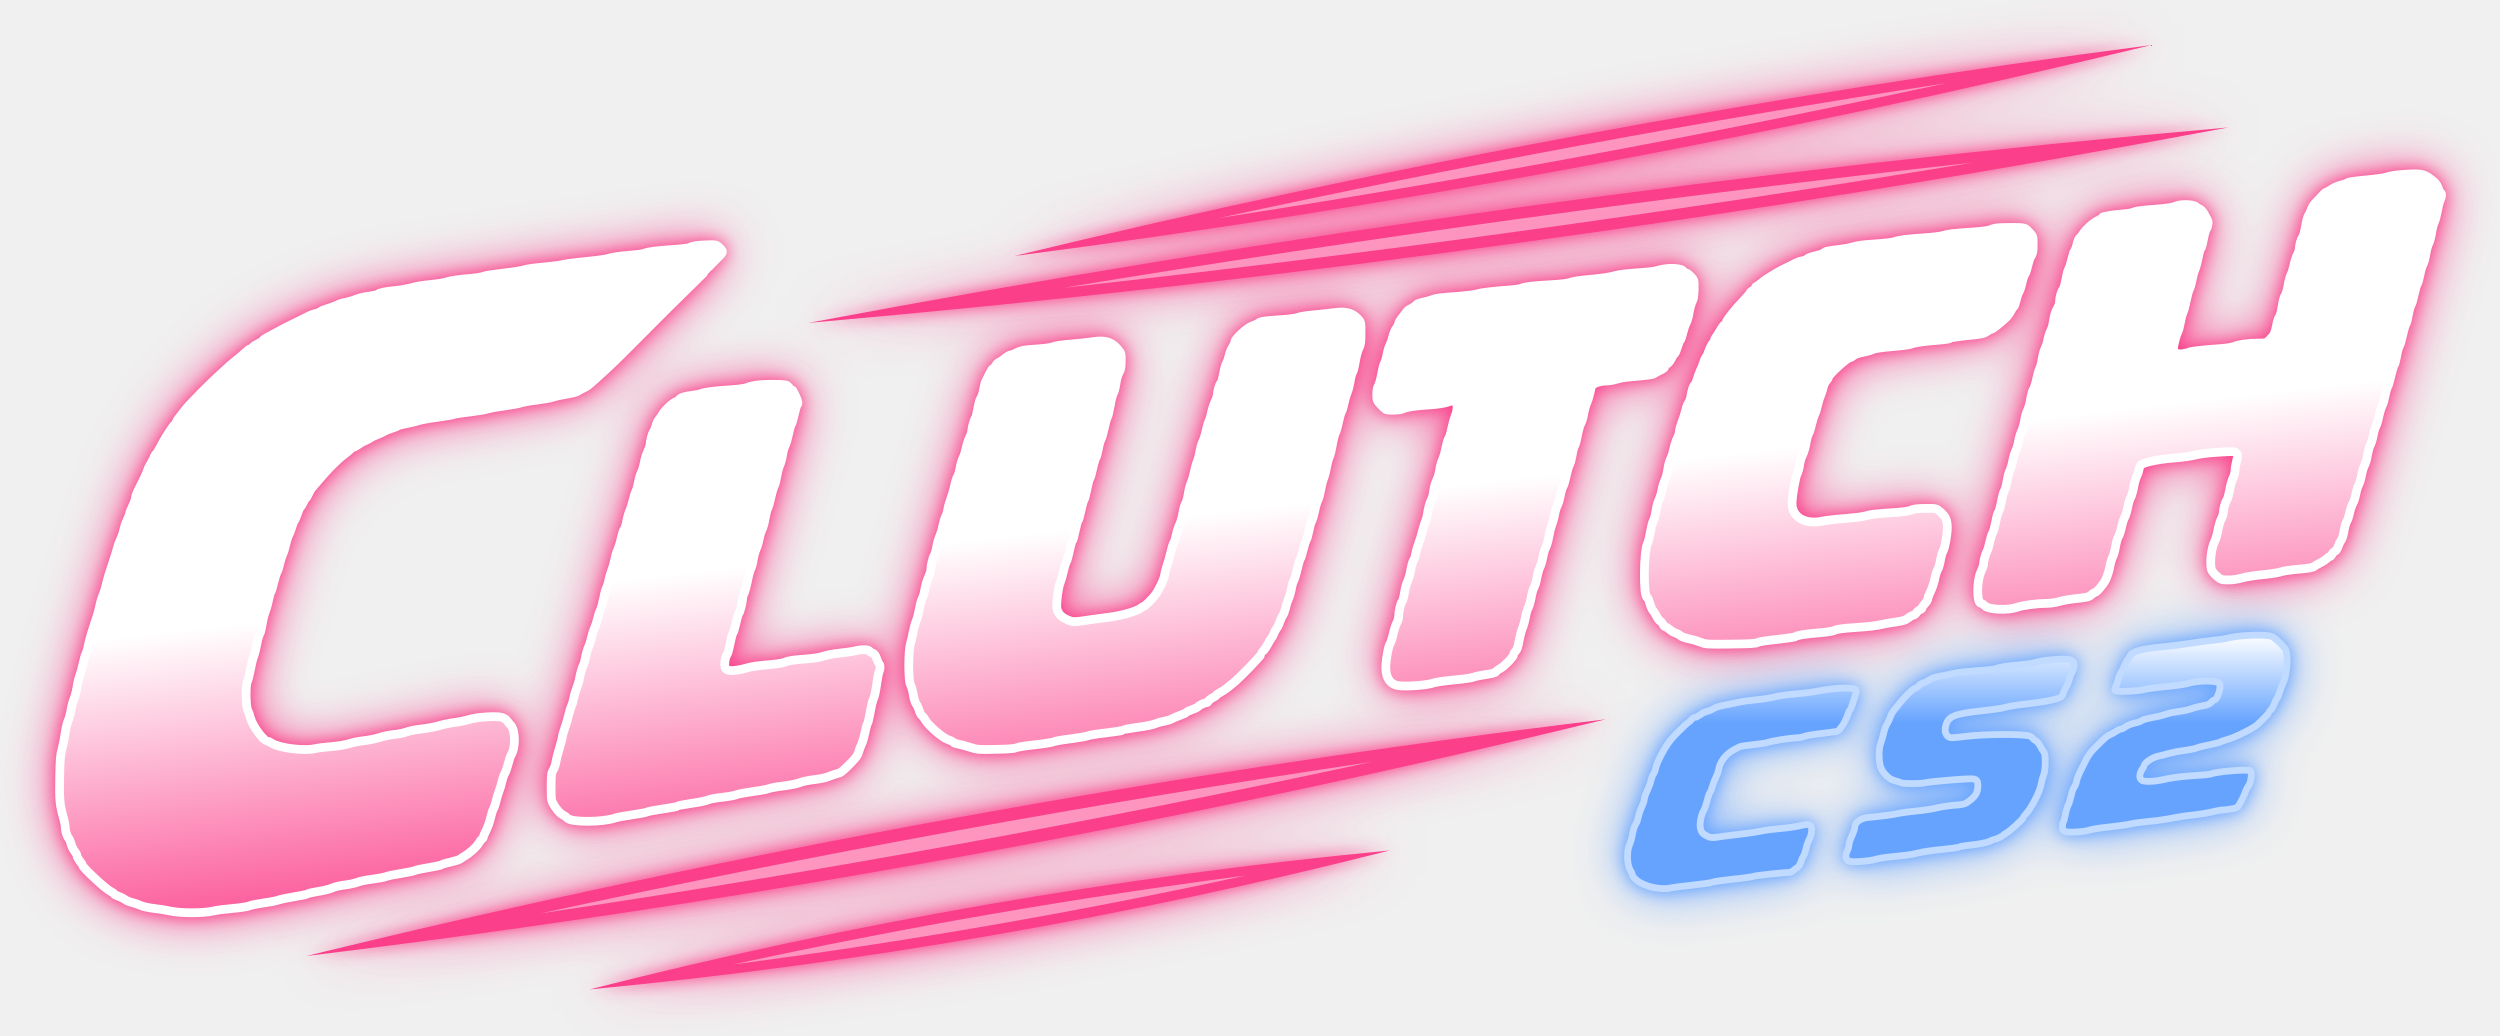
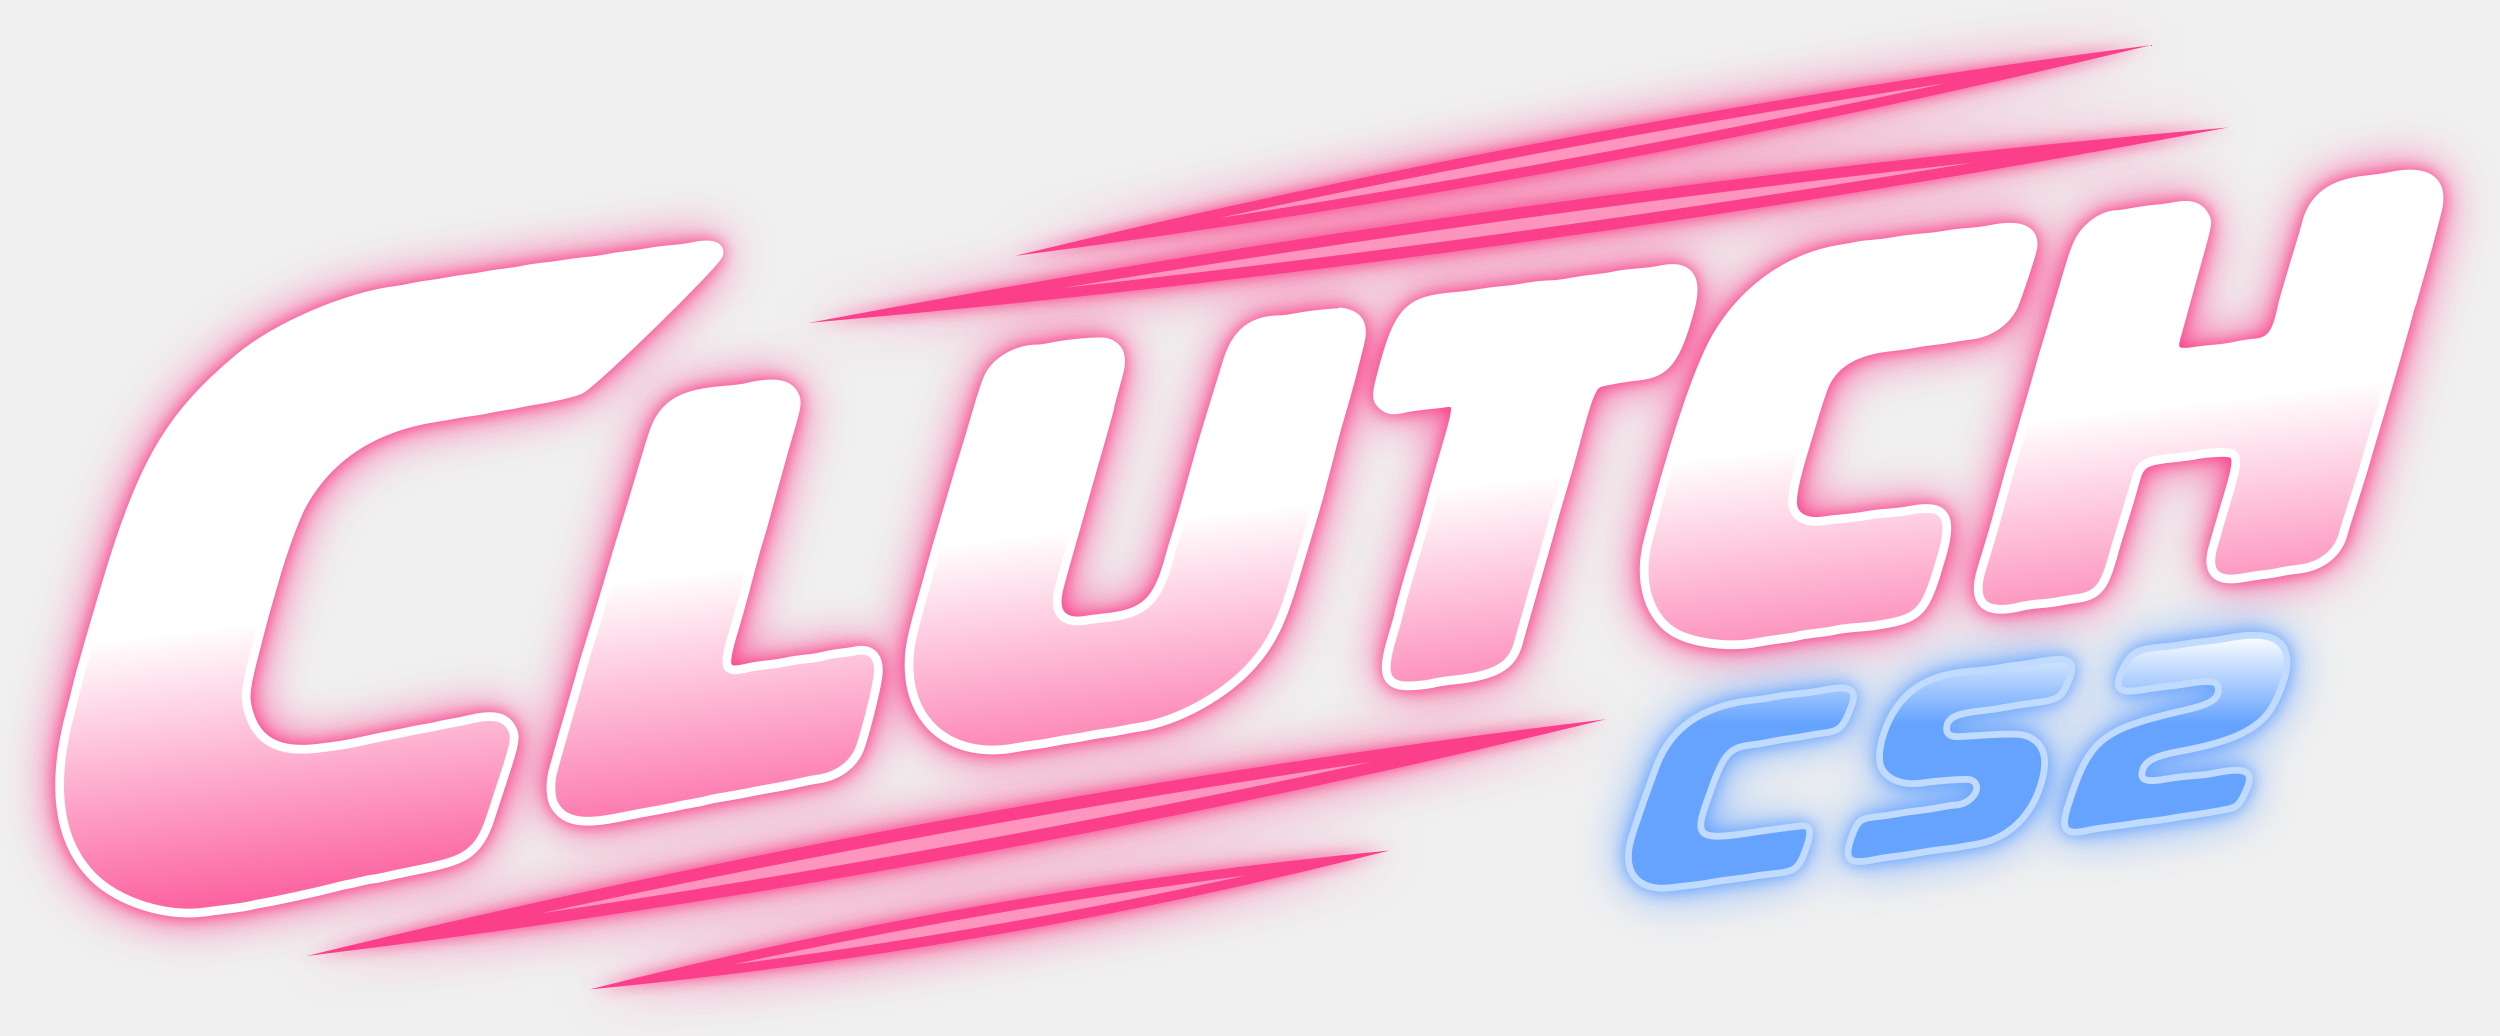
<svg xmlns="http://www.w3.org/2000/svg" viewBox="133 93 2563 1062" width="640" height="265" role="img" aria-labelledby="title">
  <defs>
    <linearGradient id="wm" gradientUnits="userSpaceOnUse" x1="7500" y1="9240" x2="8159" y2="3457">
      <stop offset="0.4" stop-color="#FFFFFF" />
      <stop offset="1" stop-color="#FB3F8A" />
    </linearGradient>
    <linearGradient id="cs" gradientUnits="userSpaceOnUse" x1="0" y1="6360" x2="0" y2="3760">
      <stop offset="0" stop-color="#FFFFFF" />
      <stop offset="0.35" stop-color="#65A3FF" />
    </linearGradient>
    <filter id="gp" x="-30%" y="-30%" width="160%" height="160%" color-interpolation-filters="sRGB">
      <feGaussianBlur in="SourceAlpha" stdDeviation="8" result="n" />
      <feFlood flood-color="#FB3F8A" flood-opacity="1" />
      <feComposite in2="n" operator="in" result="gn" />
      <feGaussianBlur in="SourceAlpha" stdDeviation="26" result="w" />
      <feFlood flood-color="#FB3F8A" flood-opacity="0.9" />
      <feComposite in2="w" operator="in" result="gw" />
      <feMerge>
        <feMergeNode in="gw" />
        <feMergeNode in="gn" />
        <feMergeNode in="SourceGraphic" />
      </feMerge>
    </filter>
    <filter id="gb" x="-30%" y="-30%" width="160%" height="160%" color-interpolation-filters="sRGB">
      <feGaussianBlur in="SourceAlpha" stdDeviation="8" result="n" />
      <feFlood flood-color="#65A3FF" flood-opacity="1" />
      <feComposite in2="n" operator="in" result="gn" />
      <feGaussianBlur in="SourceAlpha" stdDeviation="26" result="w" />
      <feFlood flood-color="#65A3FF" flood-opacity="0.9" />
      <feComposite in2="w" operator="in" result="gw" />
      <feMerge>
        <feMergeNode in="gw" />
        <feMergeNode in="gn" />
        <feMergeNode in="SourceGraphic" />
      </feMerge>
    </filter>
    <filter id="gs" x="-30%" y="-30%" width="160%" height="160%" color-interpolation-filters="sRGB">
      <feGaussianBlur in="SourceAlpha" stdDeviation="6" result="n" />
      <feFlood flood-color="#FB3F8A" flood-opacity="1" />
      <feComposite in2="n" operator="in" result="gn" />
      <feGaussianBlur in="SourceAlpha" stdDeviation="30" result="w" />
      <feFlood flood-color="#FB3F8A" flood-opacity="0.8" />
      <feComposite in2="w" operator="in" result="gw" />
      <feMerge>
        <feMergeNode in="gw" />
        <feMergeNode in="gn" />
        <feMergeNode in="SourceGraphic" />
      </feMerge>
    </filter>
    <filter id="fc" x="-100%" y="-100%" width="300%" height="300%">
      <feGaussianBlur stdDeviation="14" />
    </filter>
    <filter id="hz" x="-100%" y="-100%" width="300%" height="300%">
      <feGaussianBlur stdDeviation="40" />
    </filter>
    <radialGradient id="sk">
      <stop offset="0" stop-color="#FD95BF" />
      <stop offset="0.35" stop-color="#FB3F8A" />
    </radialGradient>
  </defs>
  <g filter="url(#gp)">
    <path id="streaks" fill="#FB3F8A" d="M1172.4 355.7Q1761.7 278.9 2339.3 139.2Q1750.0 216.0 1172.4 355.7ZM961.2 424.3Q1694.8 359.7 2418.5 223.7Q1684.9 288.3 961.2 424.3ZM446.4 1073.8Q1120.2 991.7 1779.6 830.9Q1105.8 913.0 446.4 1073.8ZM736.8 1108.1Q1152.8 1068.3 1557.9 965.5Q1141.9 1005.3 736.8 1108.1Z" />
    <path id="streak-cores" fill="#FD95BF" d="M1382.5 316.7Q1757.9 258.5 2129.3 178.2Q1753.8 236.4 1382.5 316.7ZM1223.5 388.2Q1691.6 336.5 2156.2 259.8Q1688.1 311.5 1223.5 388.2ZM686.4 1030.1Q1115.5 966.1 1539.6 874.6Q1110.5 938.6 686.4 1030.1ZM884.6 1082.4Q1149.2 1047.8 1410.1 991.2Q1145.4 1025.8 884.6 1082.4Z" />
  </g>
  <g filter="url(#gp)">
    <g transform="translate(0,1380) scale(0.1,-0.1)">
-       <path fill="url(#wm)" stroke="#FFFFFF" stroke-width="90" stroke-linejoin="round" d="M25956 11079 c-54 -4 -120 -15 -145 -24 -25 -9 -122 -23 -216 -31 -109 -10 -178 -20 -192 -29 -12 -8 -43 -19 -70 -25 -26 -6 -68 -24 -92 -41 -24 -16 -48 -29 -53 -29 -8 0 -50 -42 -120 -119 -14 -16 -32 -47 -38 -68 -7 -21 -19 -45 -26 -53 -7 -9 -21 -58 -30 -110 -8 -52 -22 -102 -29 -110 -15 -18 -35 -84 -35 -120 0 -14 -9 -43 -21 -64 -11 -22 -27 -71 -35 -110 -9 -39 -22 -81 -29 -93 -8 -12 -22 -61 -30 -109 -8 -48 -22 -95 -31 -105 -9 -10 -22 -57 -30 -110 -7 -51 -20 -99 -29 -109 -8 -9 -22 -52 -30 -96 -11 -57 -23 -87 -42 -109 -58 -65 -59 -65 -152 -65 -97 0 -186 -13 -245 -36 -23 -9 -100 -19 -182 -24 -136 -9 -268 -25 -285 -36 -4 -2 -28 -8 -54 -13 -55 -10 -95 13 -95 56 0 34 28 141 44 167 7 11 19 55 26 96 7 41 19 88 28 105 8 16 23 71 33 122 10 50 24 102 32 115 8 13 20 55 27 93 7 39 20 88 30 110 10 22 25 78 34 124 8 46 20 87 26 91 7 4 18 45 26 91 8 46 21 93 28 104 21 32 27 78 13 101 -6 12 -22 40 -34 62 -13 22 -31 43 -42 47 -10 3 -29 14 -41 25 -30 26 -165 29 -212 4 -22 -11 -89 -21 -216 -31 -114 -8 -195 -19 -212 -28 -15 -8 -65 -17 -111 -20 -111 -8 -209 -25 -209 -36 0 -6 -19 -18 -42 -29 -48 -21 -126 -90 -154 -135 -10 -16 -26 -36 -35 -42 -10 -7 -22 -36 -29 -65 -6 -29 -17 -59 -24 -68 -8 -8 -21 -49 -30 -90 -10 -41 -23 -85 -31 -96 -8 -12 -21 -61 -29 -109 -9 -48 -22 -95 -30 -104 -17 -19 -36 -85 -36 -126 0 -16 -7 -41 -15 -55 -28 -50 -37 -76 -47 -143 -5 -37 -18 -82 -28 -100 -10 -18 -23 -57 -29 -88 -5 -31 -19 -74 -30 -95 -11 -21 -24 -72 -30 -112 -6 -40 -18 -83 -26 -95 -7 -12 -21 -60 -30 -107 -10 -47 -24 -92 -32 -101 -8 -10 -21 -55 -29 -100 -7 -46 -22 -100 -33 -119 -10 -19 -24 -66 -29 -103 -6 -38 -20 -88 -32 -112 -11 -23 -25 -68 -30 -100 -5 -32 -18 -76 -29 -99 -11 -22 -25 -69 -31 -104 -6 -35 -20 -80 -30 -100 -10 -20 -23 -70 -29 -110 -6 -40 -18 -84 -26 -96 -9 -13 -23 -63 -31 -112 -9 -49 -22 -96 -29 -104 -8 -9 -21 -55 -29 -103 -9 -48 -23 -98 -31 -111 -9 -13 -22 -57 -31 -97 -8 -41 -21 -83 -28 -94 -14 -23 -36 -103 -36 -135 0 -12 -12 -47 -27 -78 -44 -93 -43 -322 2 -322 7 0 25 -12 41 -27 41 -39 231 -47 328 -14 64 22 208 41 312 41 33 0 90 9 125 19 35 11 117 25 181 31 101 11 121 16 143 36 14 13 30 24 35 24 19 0 84 76 113 130 15 30 35 91 43 135 8 44 22 90 30 102 8 13 21 59 29 104 7 44 21 92 31 106 9 14 23 58 31 97 8 39 23 85 33 101 9 17 23 62 30 100 7 39 20 84 30 100 10 17 23 64 30 105 7 41 21 91 31 110 10 19 21 51 24 71 3 20 13 43 23 51 30 26 182 57 337 69 83 6 179 20 215 30 40 11 130 23 234 29 162 11 170 10 189 -8 18 -19 19 -22 3 -84 -9 -35 -16 -80 -16 -99 0 -19 -9 -52 -20 -74 -11 -22 -27 -77 -35 -124 -8 -46 -21 -91 -28 -100 -15 -17 -37 -96 -37 -133 0 -13 -9 -41 -21 -62 -11 -21 -26 -73 -34 -115 -7 -43 -23 -95 -34 -117 -35 -68 -52 -229 -31 -291 6 -16 31 -46 55 -66 42 -35 47 -37 118 -37 45 0 98 8 138 20 35 11 132 26 214 34 83 8 166 21 185 29 19 8 100 20 180 27 109 9 150 17 165 30 11 9 38 25 60 35 22 10 51 29 64 41 13 13 29 24 35 24 6 0 16 10 21 23 6 12 19 26 31 31 11 5 26 27 33 50 7 23 20 50 30 61 10 11 23 54 30 95 6 41 19 86 28 100 9 13 22 53 30 89 7 35 22 78 32 95 10 17 24 60 31 96 6 36 20 79 29 95 10 17 23 61 30 100 7 38 20 83 30 100 10 16 24 64 30 105 7 40 20 88 30 105 10 16 23 62 30 100 7 39 19 80 27 92 8 13 22 58 30 100 9 43 24 92 33 108 10 17 23 62 30 100 7 39 19 80 26 92 8 12 23 62 34 112 11 49 26 100 34 113 8 13 20 57 27 98 6 41 19 86 27 99 8 13 23 63 33 111 10 48 25 98 33 111 8 13 20 58 26 99 7 41 19 86 28 99 8 13 23 64 33 113 10 49 24 96 31 104 6 8 18 49 26 91 8 43 22 92 32 108 10 17 23 66 30 110 7 44 20 91 29 105 8 13 22 62 29 108 7 46 21 98 30 115 9 18 22 68 30 112 8 44 20 93 28 109 17 33 20 76 6 76 -5 0 -13 10 -16 23 -17 57 -34 81 -85 119 -75 58 -111 63 -304 47z M21800 10531 c-25 -4 -55 -13 -68 -19 -12 -7 -89 -17 -170 -22 -199 -13 -260 -20 -305 -36 -21 -7 -111 -18 -200 -24 -172 -11 -254 -21 -300 -39 -16 -6 -92 -16 -170 -21 -168 -12 -207 -17 -267 -35 -25 -8 -88 -19 -140 -25 -108 -12 -129 -17 -150 -36 -8 -7 -47 -20 -87 -29 -39 -9 -77 -23 -84 -31 -6 -8 -28 -17 -48 -20 -20 -3 -52 -14 -71 -24 -19 -11 -46 -24 -60 -31 -57 -26 -87 -42 -131 -67 -90 -53 -112 -68 -157 -104 -26 -21 -50 -38 -54 -38 -5 0 -8 -7 -8 -15 0 -9 -11 -20 -25 -25 -14 -5 -28 -17 -32 -27 -4 -9 -32 -43 -62 -74 -91 -94 -181 -208 -181 -228 0 -6 -8 -16 -19 -23 -10 -7 -26 -29 -36 -48 -10 -19 -29 -49 -41 -66 -13 -17 -24 -37 -24 -44 0 -8 -9 -23 -19 -34 -10 -12 -27 -43 -36 -71 -9 -27 -22 -57 -29 -65 -8 -8 -19 -33 -26 -55 -6 -22 -23 -62 -36 -90 -13 -27 -28 -69 -34 -92 -6 -23 -15 -45 -21 -49 -15 -9 -29 -50 -40 -113 -4 -30 -15 -61 -23 -70 -9 -9 -23 -46 -31 -81 -9 -36 -27 -93 -41 -127 -13 -34 -24 -74 -24 -90 0 -15 -9 -46 -21 -67 -11 -22 -27 -70 -35 -107 -8 -38 -23 -86 -34 -107 -11 -21 -24 -69 -29 -108 -5 -38 -18 -87 -29 -109 -12 -22 -25 -67 -31 -101 -5 -33 -19 -78 -30 -100 -11 -21 -25 -73 -31 -114 -6 -41 -17 -84 -25 -97 -8 -12 -22 -64 -31 -115 -9 -51 -22 -104 -29 -118 -43 -84 -47 -560 -4 -560 5 0 16 -26 25 -57 9 -32 24 -67 34 -78 10 -11 27 -39 38 -61 12 -23 28 -44 37 -47 8 -4 20 -18 27 -32 6 -14 16 -25 22 -25 6 0 27 -13 47 -29 20 -17 47 -33 61 -36 14 -4 35 -15 47 -26 11 -11 53 -26 93 -34 40 -8 95 -25 122 -36 45 -19 64 -20 306 -17 191 2 261 6 273 16 9 8 89 20 196 31 100 11 188 24 196 31 16 13 96 26 255 39 68 5 128 16 146 25 22 11 82 19 195 27 158 10 212 16 309 37 25 6 83 15 130 22 63 9 91 18 113 36 16 13 39 27 52 30 13 3 31 16 39 29 9 13 25 26 36 30 11 3 20 12 20 18 0 7 14 27 30 45 17 18 30 41 30 51 0 10 13 45 29 77 16 32 34 88 41 124 6 36 20 79 30 95 10 17 23 62 29 100 7 39 19 80 27 92 18 29 44 171 43 243 -1 74 -16 109 -68 156 -44 39 -44 39 -155 38 -81 0 -122 -5 -151 -18 -27 -11 -88 -20 -195 -26 -174 -11 -214 -16 -285 -36 -27 -7 -117 -18 -200 -24 -82 -5 -187 -18 -233 -27 -173 -36 -306 43 -306 182 0 71 34 269 53 305 10 19 21 61 25 92 4 32 18 77 30 100 12 24 28 77 35 118 6 41 18 85 26 97 8 12 22 54 31 95 9 40 24 89 34 108 9 19 22 62 29 95 7 33 21 78 31 100 10 22 21 57 25 77 3 21 17 51 30 67 14 16 25 34 25 40 0 27 191 201 220 201 8 0 23 9 35 20 13 12 51 26 96 35 41 7 88 21 104 29 19 10 95 21 201 30 94 7 180 19 192 25 26 14 128 29 275 40 65 5 124 14 132 21 8 6 85 19 172 27 136 13 163 18 194 39 19 13 40 24 46 24 12 0 72 46 140 107 24 21 52 57 63 80 11 23 24 43 30 45 6 2 17 32 26 68 8 36 22 76 31 89 8 13 21 53 29 89 7 36 21 76 30 90 9 14 22 54 30 89 7 36 22 79 34 97 16 27 20 50 20 118 0 84 0 84 -42 128 -41 45 -41 45 -167 47 -69 0 -146 -2 -171 -6z M8459 10350 c-26 -4 -56 -13 -67 -19 -12 -6 -90 -16 -174 -21 -166 -11 -247 -22 -291 -39 -15 -6 -87 -15 -160 -21 -73 -5 -157 -17 -187 -26 -55 -16 -109 -23 -320 -44 -63 -6 -140 -17 -170 -25 -30 -7 -116 -18 -190 -24 -74 -6 -160 -17 -190 -26 -30 -9 -91 -20 -135 -25 -226 -28 -261 -33 -296 -45 -20 -8 -75 -16 -121 -20 -119 -9 -216 -23 -268 -40 -25 -8 -97 -19 -162 -25 -64 -5 -145 -19 -180 -30 -34 -10 -111 -24 -169 -30 -108 -11 -162 -22 -182 -38 -7 -6 -49 -15 -95 -21 -46 -6 -104 -20 -128 -30 -24 -11 -70 -25 -101 -31 -31 -5 -73 -18 -93 -29 -19 -10 -62 -26 -95 -35 -33 -10 -67 -24 -76 -32 -8 -7 -31 -17 -50 -20 -19 -4 -59 -19 -89 -35 -30 -15 -99 -49 -153 -76 -54 -26 -124 -62 -155 -80 -31 -17 -76 -41 -99 -53 -24 -12 -43 -26 -43 -31 0 -5 -20 -18 -44 -30 -24 -11 -52 -29 -62 -40 -9 -10 -22 -19 -28 -19 -6 0 -22 -11 -36 -25 -14 -14 -52 -47 -85 -73 -33 -26 -69 -56 -81 -67 -11 -11 -51 -47 -88 -80 -106 -94 -337 -328 -376 -380 -19 -26 -47 -62 -61 -79 -15 -17 -29 -41 -33 -53 -4 -13 -11 -23 -16 -23 -11 0 -106 -150 -152 -240 -13 -25 -28 -49 -35 -55 -7 -5 -20 -28 -29 -50 -9 -22 -24 -51 -34 -65 -9 -14 -20 -36 -24 -50 -7 -25 -43 -104 -98 -211 -15 -31 -28 -67 -28 -80 0 -13 -14 -51 -30 -84 -16 -33 -30 -66 -30 -74 0 -8 -11 -38 -25 -67 -14 -29 -30 -77 -36 -106 -6 -29 -21 -71 -32 -93 -11 -22 -26 -62 -33 -90 -7 -27 -22 -77 -33 -110 -48 -142 -64 -194 -81 -265 -9 -41 -25 -89 -34 -106 -8 -17 -22 -62 -30 -100 -7 -38 -23 -96 -34 -129 -43 -125 -81 -252 -87 -295 -4 -25 -14 -58 -22 -73 -8 -16 -21 -61 -29 -100 -8 -40 -24 -96 -34 -125 -11 -29 -25 -85 -30 -125 -6 -39 -20 -94 -32 -121 -11 -27 -24 -77 -29 -111 -4 -33 -18 -82 -29 -107 -11 -26 -25 -84 -31 -130 -6 -46 -20 -117 -31 -158 -18 -63 -22 -112 -25 -300 -4 -231 0 -275 41 -420 9 -30 16 -68 16 -86 0 -36 17 -93 35 -114 7 -8 19 -35 25 -60 7 -24 23 -57 36 -73 13 -16 24 -37 24 -46 0 -10 14 -35 30 -56 17 -21 30 -41 30 -45 0 -23 237 -243 287 -266 18 -9 33 -20 33 -24 0 -5 21 -16 48 -26 26 -9 56 -25 67 -34 11 -9 43 -23 70 -29 28 -7 68 -21 90 -31 22 -11 83 -24 135 -30 52 -6 129 -18 170 -27 102 -23 338 -23 435 0 39 9 130 21 204 27 74 6 150 18 170 26 20 9 86 22 146 30 61 8 129 21 152 30 22 8 96 23 162 34 67 10 127 23 134 28 7 6 59 18 116 27 57 9 120 25 140 35 20 11 77 24 126 30 50 6 110 19 135 29 25 11 92 24 150 31 58 7 120 19 139 26 19 8 89 23 157 33 67 11 131 24 142 30 11 6 75 19 142 30 67 11 127 24 134 30 7 6 48 18 92 27 43 10 87 24 96 31 9 8 30 22 47 31 49 28 119 91 143 130 12 20 28 41 35 45 7 4 13 13 13 20 0 7 13 38 29 69 16 32 37 89 45 128 9 40 23 81 30 93 8 12 19 47 26 77 7 30 21 75 30 100 10 25 24 70 30 100 7 30 20 69 30 85 10 17 25 61 35 99 9 38 23 79 30 90 48 77 44 260 -7 309 -10 10 -25 29 -34 42 -10 15 -33 29 -58 36 -58 16 -247 3 -332 -22 -38 -12 -105 -26 -149 -31 -44 -5 -116 -20 -160 -33 -44 -13 -126 -28 -182 -34 -56 -6 -123 -19 -150 -30 -27 -10 -84 -22 -128 -26 -44 -4 -112 -18 -150 -31 -39 -13 -111 -28 -161 -33 -49 -5 -117 -19 -151 -30 -36 -12 -112 -25 -185 -31 -67 -5 -141 -14 -163 -20 -110 -27 -371 5 -447 56 -21 13 -42 24 -47 24 -38 0 -150 154 -171 235 -7 28 -20 64 -28 80 -20 39 -22 259 -3 293 7 13 21 69 32 125 10 56 26 118 34 137 8 19 21 72 30 118 8 45 21 92 29 105 8 12 20 58 26 102 7 44 21 100 31 125 10 25 26 78 34 119 9 41 20 80 25 86 5 6 19 51 30 100 12 48 27 97 35 109 7 12 19 48 26 81 7 33 20 76 29 95 10 19 25 68 34 108 9 41 23 83 31 95 7 12 21 48 30 79 9 32 20 60 25 63 5 3 18 34 30 69 12 36 27 69 34 75 7 6 21 29 31 51 10 22 21 40 25 40 4 0 15 19 26 43 10 23 26 51 36 62 10 11 45 52 77 90 80 96 186 202 250 250 30 22 61 48 70 58 8 9 21 17 27 17 6 0 29 13 50 28 21 15 55 34 74 42 19 7 42 19 50 26 8 7 39 22 68 33 29 12 63 27 75 35 12 7 47 22 77 31 30 10 60 21 66 26 6 5 46 16 90 24 43 8 99 22 124 30 25 8 111 24 191 34 80 11 157 24 170 30 14 5 89 16 167 25 78 9 159 23 182 31 22 8 97 21 167 30 71 10 146 23 168 31 22 7 96 21 165 29 69 9 143 22 165 30 22 8 85 22 140 31 55 9 107 23 115 30 9 7 33 21 55 31 38 17 56 31 124 93 140 126 196 179 359 343 343 345 510 511 651 647 77 74 140 139 141 143 0 5 26 34 58 65 112 111 109 105 70 146 -35 36 -35 36 -119 35 -46 -1 -105 -5 -130 -9z M18394 10111 c-28 -5 -66 -13 -85 -19 -19 -6 -106 -16 -194 -21 -88 -6 -185 -17 -215 -26 -66 -19 -145 -30 -308 -45 -67 -6 -139 -18 -159 -26 -23 -10 -93 -19 -190 -24 -201 -12 -271 -20 -309 -35 -18 -7 -72 -16 -120 -19 -179 -13 -300 -28 -344 -42 -25 -7 -110 -18 -190 -24 -186 -13 -227 -18 -270 -35 -19 -8 -61 -19 -92 -25 -34 -7 -63 -19 -70 -29 -7 -10 -30 -26 -51 -36 -21 -10 -42 -25 -47 -35 -5 -9 -25 -36 -45 -59 -19 -24 -35 -51 -35 -60 0 -9 -11 -32 -24 -50 -14 -18 -29 -55 -35 -81 -6 -27 -19 -66 -30 -87 -11 -21 -25 -67 -31 -102 -6 -35 -18 -73 -25 -85 -8 -12 -21 -63 -30 -115 -9 -51 -24 -105 -33 -119 -11 -17 -17 -47 -17 -87 0 -58 2 -65 39 -106 22 -24 47 -47 55 -51 29 -12 145 -8 173 6 35 19 135 34 278 42 65 4 140 15 174 25 71 23 71 23 90 3 22 -21 20 -85 -4 -142 -10 -26 -26 -82 -35 -125 -8 -43 -22 -89 -30 -101 -9 -13 -22 -59 -31 -102 -8 -43 -23 -97 -34 -119 -11 -22 -24 -69 -29 -105 -5 -36 -19 -84 -31 -107 -12 -23 -26 -72 -31 -109 -5 -38 -15 -77 -23 -89 -14 -23 -32 -88 -42 -155 -3 -25 -13 -57 -20 -72 -8 -15 -21 -58 -30 -95 -8 -37 -26 -95 -39 -128 -12 -33 -26 -80 -30 -105 -4 -25 -11 -50 -17 -57 -12 -15 -27 -66 -38 -132 -5 -29 -18 -72 -29 -95 -11 -22 -25 -75 -31 -115 -6 -41 -17 -82 -24 -90 -16 -18 -36 -106 -36 -154 0 -18 -9 -50 -21 -71 -11 -22 -27 -71 -35 -110 -9 -39 -21 -80 -28 -91 -16 -26 -25 -60 -41 -165 -25 -167 18 -260 127 -275 78 -11 285 5 348 26 33 11 122 24 220 33 91 8 181 21 200 29 19 8 77 20 128 27 61 9 96 18 99 27 3 8 22 22 42 32 43 22 141 123 141 145 0 9 9 25 21 37 14 14 25 47 35 107 9 48 24 105 34 127 10 22 24 72 31 110 6 39 19 84 29 100 9 17 23 64 30 105 7 41 20 89 30 105 10 17 23 62 29 100 7 39 20 86 30 105 10 19 24 67 31 105 7 39 20 84 30 100 9 17 23 64 30 105 7 41 20 95 30 120 10 25 24 74 30 110 6 36 20 79 29 95 10 17 23 62 30 100 7 39 19 81 28 94 8 13 23 63 33 111 10 48 25 98 33 111 8 13 20 58 27 99 6 41 18 85 26 97 8 13 21 62 30 110 8 48 23 101 33 117 10 17 24 63 30 101 7 39 21 88 31 110 10 22 24 65 30 95 7 30 14 63 17 73 7 27 80 56 138 57 28 0 67 5 88 10 20 6 54 14 75 20 20 5 102 15 182 21 90 7 151 17 160 25 9 7 37 23 63 34 26 12 47 27 47 35 0 8 11 22 25 31 14 9 35 36 46 60 11 24 24 44 29 44 5 0 19 32 31 70 11 39 25 70 29 70 4 0 16 33 25 73 10 39 25 86 35 102 10 17 23 64 30 105 6 41 21 93 31 114 15 30 20 61 21 130 1 91 1 91 -33 129 -20 20 -41 37 -47 37 -6 0 -20 9 -31 21 -23 24 -111 33 -197 20z M15010 9663 c-47 -6 -142 -17 -212 -23 -70 -6 -144 -18 -164 -26 -22 -9 -94 -19 -183 -24 -162 -11 -199 -16 -221 -35 -8 -7 -36 -19 -62 -28 -51 -17 -178 -133 -178 -164 0 -9 -11 -33 -24 -52 -13 -20 -29 -61 -36 -91 -7 -30 -19 -65 -27 -77 -8 -12 -21 -59 -29 -104 -8 -45 -20 -90 -28 -98 -16 -18 -36 -84 -36 -119 0 -13 -11 -47 -25 -76 -14 -29 -30 -80 -36 -112 -6 -32 -18 -71 -26 -87 -8 -16 -21 -60 -29 -99 -8 -39 -23 -87 -34 -108 -11 -21 -24 -68 -30 -105 -6 -37 -17 -79 -25 -94 -7 -15 -21 -63 -30 -106 -9 -44 -24 -98 -35 -120 -10 -22 -23 -73 -29 -113 -6 -40 -18 -84 -27 -97 -8 -13 -22 -59 -29 -103 -8 -44 -23 -97 -35 -119 -11 -21 -25 -65 -31 -98 -6 -32 -17 -68 -25 -80 -8 -12 -23 -60 -33 -106 -11 -46 -29 -109 -40 -139 -11 -30 -20 -68 -21 -83 0 -35 -64 -170 -102 -217 -42 -51 -102 -110 -112 -110 -5 0 -23 -11 -40 -24 -38 -28 -200 -74 -311 -87 -44 -5 -127 -17 -185 -25 -185 -28 -186 -28 -245 -4 -64 26 -101 65 -111 117 -9 46 13 216 33 263 8 19 24 73 34 119 10 46 24 89 30 97 6 7 19 54 30 105 10 50 24 98 30 106 7 7 20 54 30 105 11 50 24 97 30 104 6 7 19 54 30 105 10 50 24 98 30 105 6 7 19 57 30 110 10 53 23 102 29 109 6 8 20 54 30 103 10 49 25 100 33 113 8 13 20 56 27 94 6 39 18 80 25 92 8 11 23 65 35 119 11 53 25 103 31 110 6 8 19 60 29 117 9 57 24 114 32 128 9 13 21 60 28 104 6 44 21 95 33 114 16 27 21 52 21 115 1 81 1 82 -39 129 -61 71 -130 91 -250 72 -50 -7 -154 -19 -233 -25 -80 -6 -158 -18 -179 -27 -22 -9 -94 -19 -178 -24 -118 -8 -147 -13 -187 -34 -26 -14 -56 -25 -65 -25 -10 0 -38 -16 -61 -35 -24 -19 -51 -37 -61 -40 -9 -3 -25 -18 -34 -35 -10 -16 -23 -30 -28 -30 -6 0 -21 -24 -35 -52 -14 -29 -31 -64 -39 -78 -8 -14 -18 -54 -24 -89 -6 -35 -18 -72 -26 -81 -9 -10 -23 -58 -32 -107 -8 -48 -19 -93 -24 -99 -13 -16 -39 -104 -39 -134 0 -14 -9 -42 -20 -63 -11 -21 -27 -69 -35 -106 -8 -38 -23 -86 -34 -108 -11 -21 -25 -67 -30 -102 -6 -35 -17 -74 -26 -88 -9 -13 -23 -57 -31 -96 -8 -40 -26 -99 -38 -132 -13 -33 -27 -82 -31 -109 -4 -27 -13 -59 -21 -71 -8 -12 -21 -56 -30 -96 -8 -41 -24 -92 -34 -114 -10 -22 -24 -69 -29 -104 -6 -35 -17 -73 -24 -85 -16 -23 -37 -112 -37 -152 0 -14 -11 -49 -24 -77 -14 -29 -30 -83 -36 -120 -6 -38 -18 -79 -26 -92 -8 -13 -22 -61 -30 -107 -8 -46 -23 -103 -33 -128 -11 -25 -24 -74 -31 -110 -6 -36 -19 -90 -28 -120 -24 -81 -24 -382 0 -426 10 -17 22 -62 28 -100 6 -38 19 -81 29 -95 11 -14 25 -45 32 -68 7 -23 20 -48 29 -54 9 -7 24 -26 33 -43 27 -53 175 -182 229 -200 25 -8 51 -21 57 -28 6 -8 29 -16 51 -20 21 -3 75 -18 120 -32 77 -25 88 -26 268 -22 123 2 195 8 209 16 12 7 98 21 191 31 93 10 179 24 191 30 12 7 92 21 177 31 85 11 164 25 176 31 11 6 95 20 186 30 90 10 170 23 177 29 7 6 75 19 152 29 76 10 152 25 168 33 17 8 59 21 95 27 36 7 76 19 88 28 13 8 49 23 80 34 31 11 59 24 62 29 4 6 30 19 59 29 29 10 56 23 60 28 9 14 67 43 86 43 9 0 18 7 22 15 3 9 23 25 44 36 22 11 39 23 39 27 0 4 17 16 38 27 20 11 53 32 72 47 19 15 48 38 63 51 62 48 287 281 287 296 0 4 12 22 28 41 15 19 34 49 42 65 8 17 21 39 30 50 9 11 23 36 30 55 7 19 20 43 28 53 9 9 24 40 33 69 10 28 25 58 32 67 7 9 19 41 26 70 6 30 20 73 31 95 10 23 24 70 30 106 6 36 18 75 26 87 7 12 23 64 34 114 12 51 25 99 31 105 6 7 19 49 29 93 11 45 26 91 34 104 7 12 19 54 26 92 7 39 19 80 26 93 8 12 23 62 33 111 10 48 26 99 34 112 8 13 20 58 27 99 7 41 20 95 30 120 10 25 24 77 30 115 7 39 20 88 30 110 10 22 23 76 30 120 6 44 20 98 30 120 11 22 26 75 34 118 9 42 22 87 29 100 8 12 20 51 27 87 7 36 21 83 30 105 10 22 24 74 31 115 6 41 18 85 26 98 8 13 21 64 29 115 8 51 24 110 36 132 18 34 22 57 22 155 1 116 1 116 -37 155 -56 57 -123 74 -237 58z M9081 8919 c-35 -5 -79 -16 -99 -25 -22 -9 -97 -19 -187 -24 -159 -11 -243 -22 -287 -39 -14 -5 -55 -13 -90 -17 -68 -7 -128 -27 -128 -43 0 -5 -13 -14 -29 -19 -38 -13 -114 -84 -143 -131 -11 -20 -29 -45 -39 -56 -9 -11 -23 -40 -29 -65 -7 -25 -18 -52 -25 -60 -13 -16 -35 -96 -35 -130 0 -12 -11 -45 -24 -73 -14 -29 -30 -80 -36 -115 -6 -35 -20 -80 -30 -100 -10 -20 -24 -66 -30 -102 -6 -35 -18 -77 -26 -92 -8 -15 -21 -56 -29 -91 -8 -35 -23 -84 -34 -108 -11 -24 -25 -73 -31 -109 -6 -36 -18 -72 -26 -81 -8 -9 -21 -49 -30 -90 -8 -41 -24 -92 -34 -115 -11 -22 -25 -67 -31 -100 -6 -32 -21 -86 -34 -119 -12 -33 -26 -80 -30 -105 -4 -25 -13 -55 -21 -67 -7 -12 -21 -61 -30 -110 -10 -48 -25 -104 -34 -123 -10 -19 -23 -60 -30 -90 -6 -30 -20 -73 -31 -95 -10 -22 -23 -65 -30 -95 -6 -30 -19 -74 -30 -96 -11 -23 -24 -70 -31 -105 -6 -35 -15 -69 -19 -75 -11 -14 -35 -94 -44 -149 -3 -22 -17 -67 -30 -100 -12 -33 -26 -80 -30 -105 -4 -25 -14 -57 -21 -72 -8 -15 -21 -58 -30 -95 -8 -37 -26 -99 -40 -136 -13 -38 -24 -77 -24 -87 0 -10 -13 -61 -29 -112 -16 -51 -32 -115 -36 -141 -3 -27 -16 -65 -28 -85 -20 -33 -22 -51 -22 -177 0 -140 0 -140 40 -202 23 -36 54 -69 74 -80 19 -10 43 -26 52 -37 41 -44 358 -43 489 1 25 9 104 23 176 33 72 10 140 23 152 29 11 6 84 20 162 31 79 11 148 24 155 30 6 5 72 18 146 29 74 10 148 26 164 34 17 8 82 21 145 27 63 7 129 19 145 26 17 8 94 22 171 33 78 10 151 24 162 30 12 6 79 19 149 27 70 9 146 24 168 34 22 10 87 24 145 31 58 6 123 20 145 29 22 10 60 23 85 30 51 14 51 13 148 110 54 55 75 83 82 114 6 23 19 59 30 81 11 22 26 76 35 119 8 44 20 85 26 92 5 6 18 62 29 122 10 61 25 121 33 134 8 13 22 76 31 141 9 65 21 127 26 137 12 23 13 63 2 76 -5 5 -17 31 -27 57 -13 37 -24 51 -46 59 -16 5 -29 14 -29 18 0 17 -76 20 -132 6 -32 -9 -107 -20 -169 -26 -61 -6 -137 -20 -168 -31 -35 -13 -102 -23 -179 -29 -140 -11 -183 -17 -230 -37 -18 -7 -93 -18 -167 -24 -73 -5 -158 -17 -187 -25 -135 -39 -216 -44 -242 -15 -19 21 -9 118 15 147 6 7 19 57 30 110 10 53 23 102 30 110 6 7 19 52 30 100 10 48 24 93 30 100 12 15 38 117 39 154 0 14 7 38 16 55 8 16 23 73 34 126 10 54 25 108 33 121 8 13 20 56 26 96 6 41 20 90 30 110 10 21 24 66 30 101 7 35 21 80 31 100 10 20 24 70 30 111 7 41 19 88 27 104 9 17 24 69 34 118 10 48 25 98 33 110 8 13 19 57 26 98 7 41 20 93 30 115 11 22 24 72 30 110 6 39 18 81 27 94 8 13 23 64 33 113 10 49 24 96 30 103 6 8 19 52 29 99 10 47 24 92 30 100 8 9 10 25 6 38 -12 41 -50 118 -57 118 -4 0 -19 12 -33 28 -25 26 -28 27 -148 29 -67 1 -151 -3 -186 -8z" />
+       <path fill="url(#wm)" stroke="#FFFFFF" stroke-width="90" stroke-linejoin="round" d="M25835 11059 c-49 -11 -154 -26 -233 -34 -361 -36 -554 -178 -623 -457 -11 -45 -42 -153 -69 -238 -26 -85 -63 -204 -80 -265 -18 -60 -45 -153 -60 -205 -16 -52 -31 -111 -35 -130 -58 -286 -119 -367 -288 -380 -57 -5 -143 -18 -192 -30 -49 -12 -144 -26 -210 -31 -66 -4 -169 -16 -229 -26 -158 -25 -206 10 -174 127 80 292 117 425 167 605 169 601 166 586 135 651 -50 104 -148 138 -311 106 -59 -12 -151 -24 -203 -28 -52 -3 -150 -17 -218 -30 -68 -13 -140 -24 -160 -24 -107 -1 -213 -51 -308 -145 -95 -95 -131 -178 -238 -550 -14 -49 -40 -135 -57 -190 -17 -55 -42 -140 -56 -190 -13 -49 -44 -153 -68 -230 -24 -77 -57 -192 -75 -255 -17 -63 -46 -167 -65 -230 -18 -63 -47 -162 -64 -220 -16 -58 -57 -199 -91 -315 -34 -115 -73 -246 -86 -290 -12 -44 -39 -141 -59 -215 -20 -74 -46 -166 -57 -205 -11 -38 -26 -92 -33 -120 -7 -27 -35 -126 -64 -220 -28 -93 -65 -215 -82 -270 -104 -345 34 -471 414 -376 43 11 126 23 185 26 59 4 148 15 197 25 50 10 117 21 150 25 236 27 307 100 395 411 29 104 66 230 82 279 43 133 123 399 147 490 58 216 90 236 426 270 88 9 187 23 220 31 33 8 124 18 202 21 240 10 243 -13 73 -572 -17 -55 -44 -147 -60 -205 -16 -58 -39 -136 -50 -175 -84 -275 19 -386 307 -332 76 14 172 29 213 32 41 4 112 15 156 25 45 11 130 24 189 30 241 24 422 169 469 375 4 17 45 147 91 290 46 143 100 316 120 385 72 249 95 328 146 495 28 94 57 190 64 215 7 25 34 117 60 205 26 88 58 198 71 245 13 47 37 132 54 190 17 58 42 147 55 199 14 52 28 97 30 101 3 4 16 48 29 96 13 49 41 145 61 214 47 156 112 396 180 662 80 313 -97 443 -490 357z M21744 10516 c-61 -13 -167 -26 -235 -30 -68 -4 -169 -16 -224 -27 -55 -10 -163 -24 -240 -29 -77 -6 -201 -21 -275 -34 -74 -14 -180 -27 -235 -31 -55 -3 -129 -12 -165 -20 -36 -8 -110 -21 -165 -30 -565 -88 -1065 -467 -1334 -1011 -175 -355 -398 -1043 -643 -1984 -109 -420 11 -804 297 -952 199 -103 562 -142 827 -89 57 11 162 27 233 36 72 8 152 21 178 30 27 8 112 21 190 30 78 8 167 22 197 30 30 8 118 20 195 26 77 5 167 14 200 19 487 75 521 111 699 725 118 406 33 529 -317 461 -67 -13 -175 -26 -239 -30 -65 -3 -164 -15 -220 -26 -57 -11 -164 -25 -238 -31 -74 -6 -157 -15 -184 -20 -176 -33 -309 27 -332 150 -15 79 18 251 105 541 16 52 45 151 66 220 81 274 139 448 165 500 112 221 329 339 692 374 78 8 174 22 211 31 38 8 128 22 200 30 73 7 164 21 202 29 39 8 117 20 174 26 193 21 356 126 443 286 34 62 197 554 205 615 22 182 -129 247 -433 185z M8430 10340 c-47 -11 -148 -24 -225 -30 -76 -6 -184 -20 -240 -31 -55 -11 -149 -24 -208 -29 -59 -6 -148 -19 -197 -30 -49 -11 -145 -25 -212 -30 -68 -6 -172 -19 -233 -30 -60 -11 -159 -24 -220 -29 -60 -6 -150 -19 -200 -30 -49 -11 -139 -25 -200 -31 -60 -6 -148 -20 -195 -30 -47 -10 -134 -24 -195 -30 -60 -6 -148 -20 -195 -30 -47 -10 -128 -23 -181 -29 -53 -6 -134 -20 -180 -30 -46 -11 -122 -25 -168 -30 -503 -62 -1228 -374 -1606 -691 -728 -610 -1004 -1089 -1394 -2420 -21 -74 -64 -218 -94 -320 -31 -102 -72 -246 -92 -320 -20 -74 -43 -155 -51 -180 -7 -25 -22 -83 -33 -130 -10 -47 -38 -155 -61 -240 -213 -781 -137 -1353 229 -1719 259 -259 758 -414 1148 -357 65 9 178 24 252 32 74 8 168 23 210 33 42 10 96 22 121 25 95 13 577 118 720 156 58 16 125 32 150 36 25 3 87 17 139 30 51 13 105 24 119 24 14 0 73 11 131 24 58 14 153 34 211 46 285 57 353 73 455 105 224 70 330 186 419 458 24 73 87 267 141 432 111 338 121 398 77 481 -65 126 -191 152 -448 90 -54 -13 -133 -29 -174 -35 -41 -7 -109 -20 -150 -31 -41 -10 -100 -21 -130 -25 -30 -4 -93 -16 -140 -26 -47 -11 -130 -29 -185 -38 -55 -10 -144 -28 -197 -40 -298 -65 -291 -63 -561 -97 -408 -50 -631 68 -718 381 -42 150 -32 231 78 650 25 94 54 204 64 246 10 42 39 148 65 235 25 88 52 179 59 204 82 295 221 670 295 800 282 492 744 786 1387 880 76 11 154 25 173 30 19 5 91 16 160 25 69 9 150 22 180 30 31 8 104 21 163 30 59 8 134 22 167 30 33 8 106 22 162 30 154 22 400 80 456 109 142 72 1398 1300 1417 1386 20 89 -82 120 -265 80z M18430 10113 c-19 -2 -69 -10 -111 -19 -42 -8 -137 -19 -210 -24 -74 -5 -177 -18 -229 -30 -52 -12 -144 -25 -205 -31 -60 -5 -167 -21 -238 -34 -70 -14 -154 -25 -187 -25 -78 0 -236 -18 -324 -36 -38 -8 -126 -19 -195 -25 -69 -5 -175 -19 -236 -30 -60 -11 -166 -25 -235 -30 -502 -38 -595 -138 -775 -835 -48 -185 -44 -229 24 -287 59 -49 110 -54 242 -21 31 7 125 20 210 29 85 8 170 17 189 21 126 21 131 -35 33 -366 -18 -63 -47 -162 -64 -220 -16 -58 -41 -141 -54 -185 -13 -44 -45 -159 -70 -255 -51 -190 -76 -278 -153 -530 -76 -249 -172 -594 -172 -616 0 -5 -27 -100 -60 -210 -108 -354 -89 -478 76 -515 63 -14 256 0 354 25 30 8 120 22 200 30 420 45 590 140 655 368 9 35 31 110 47 168 16 58 43 152 60 210 16 58 42 150 58 205 16 55 55 192 88 305 33 113 74 259 92 325 17 66 42 154 55 195 21 68 55 184 120 405 13 44 37 134 55 200 149 563 186 652 280 674 107 25 263 51 370 62 295 28 399 163 542 694 78 293 -1 432 -232 408z M15060 9667 c-3 -3 -72 -10 -155 -16 -82 -7 -205 -23 -272 -37 -68 -13 -146 -24 -175 -24 -286 -1 -449 -126 -542 -415 -54 -170 -274 -891 -283 -930 -7 -29 -50 -185 -83 -300 -16 -55 -45 -161 -65 -235 -20 -74 -61 -211 -90 -305 -30 -93 -60 -195 -68 -225 -128 -487 -258 -609 -689 -650 -58 -6 -130 -15 -159 -20 -225 -43 -336 46 -308 246 10 73 14 88 188 699 61 215 127 449 147 520 20 72 44 157 54 190 17 55 35 118 119 419 17 60 31 114 31 121 0 7 14 61 30 121 17 60 41 150 55 200 51 184 15 286 -118 330 -63 21 -410 -9 -597 -51 -36 -8 -90 -15 -120 -15 -189 -1 -385 -103 -477 -248 -35 -54 -83 -196 -167 -487 -45 -157 -77 -262 -151 -500 -20 -66 -52 -172 -70 -235 -43 -146 -80 -272 -112 -380 -35 -116 -77 -263 -113 -395 -16 -60 -41 -150 -55 -200 -145 -508 -167 -612 -168 -790 -6 -615 453 -976 1089 -857 60 12 154 26 209 32 55 6 138 20 185 30 47 10 126 24 175 30 50 7 128 20 175 30 47 11 128 24 180 30 52 6 133 19 180 30 47 10 121 24 165 30 392 55 887 328 1163 640 199 225 306 445 437 895 26 88 66 223 90 300 56 179 153 509 176 600 9 39 34 131 53 205 20 74 48 181 61 238 23 93 51 192 140 497 31 106 80 289 105 395 10 41 27 111 39 154 42 158 15 259 -82 304 -41 20 -118 37 -127 29z M9098 8919 c-32 -4 -83 -15 -115 -24 -32 -8 -121 -20 -198 -26 -403 -29 -583 -107 -697 -299 -49 -83 -62 -122 -183 -530 -52 -176 -146 -489 -221 -730 -35 -113 -88 -293 -119 -400 -31 -107 -93 -312 -137 -455 -95 -306 -119 -384 -157 -525 -16 -58 -63 -220 -104 -360 -41 -140 -89 -309 -107 -375 -18 -66 -44 -158 -58 -205 -39 -124 -39 -292 0 -366 92 -176 268 -217 633 -147 88 17 198 39 245 48 47 9 148 27 225 41 77 13 154 29 170 34 17 5 84 18 151 29 66 11 133 25 149 31 16 6 83 20 149 30 67 10 166 28 221 39 187 37 270 52 360 67 50 8 146 28 215 44 69 16 150 32 180 35 205 26 369 141 438 306 45 110 159 554 187 729 35 215 -57 322 -240 280 -22 -5 -86 -14 -142 -20 -56 -6 -134 -20 -174 -31 -40 -11 -125 -25 -188 -30 -63 -6 -151 -19 -195 -30 -45 -10 -133 -24 -196 -29 -63 -6 -152 -20 -198 -31 -257 -59 -266 -20 -117 471 19 63 59 207 89 320 30 113 66 250 81 305 14 55 43 156 65 225 21 69 46 154 55 190 9 36 41 153 71 260 30 107 68 245 85 305 27 100 46 168 110 385 66 224 72 276 39 339 -51 101 -163 131 -372 100z" />
    </g>
  </g>
  <g filter="url(#gb)">
    <g transform="translate(0,1380) scale(0.1,-0.1)">
-       <path fill="url(#cs)" stroke="#C1DAFF" stroke-width="70" stroke-linejoin="round" d="M24350 6349 c-58 -4 -134 -15 -170 -24 -36 -9 -112 -20 -170 -26 -58 -5 -161 -19 -230 -31 -69 -11 -188 -26 -265 -33 -234 -22 -325 -49 -345 -100 -5 -13 -13 -26 -19 -29 -6 -4 -17 -21 -24 -39 -20 -45 -35 -77 -57 -117 -10 -19 -19 -44 -20 -55 0 -11 -9 -39 -20 -62 -14 -32 -16 -45 -7 -50 20 -13 238 -4 292 12 28 8 105 19 170 25 151 14 251 28 290 40 102 32 296 30 317 -3 20 -32 -23 -167 -53 -167 -5 0 -21 -11 -33 -25 -18 -19 -41 -28 -85 -36 -34 -5 -85 -18 -114 -29 -29 -10 -88 -24 -133 -29 -45 -6 -101 -17 -125 -26 -24 -9 -66 -21 -94 -26 -107 -20 -151 -32 -165 -44 -8 -7 -40 -18 -71 -24 -31 -7 -71 -23 -90 -36 -18 -14 -40 -25 -50 -25 -9 0 -33 -12 -54 -26 -21 -14 -49 -30 -61 -34 -25 -10 -48 -29 -139 -120 -64 -64 -84 -92 -125 -180 -12 -25 -32 -65 -45 -90 -12 -25 -26 -62 -30 -84 -3 -21 -15 -50 -26 -65 -10 -14 -24 -52 -30 -85 -6 -32 -19 -75 -30 -96 -11 -20 -24 -66 -30 -101 -6 -35 -15 -68 -20 -73 -5 -6 -9 -27 -9 -48 0 -33 4 -40 28 -49 35 -14 199 -4 255 16 23 8 110 22 192 30 83 9 179 22 215 30 36 9 119 20 184 26 65 5 153 17 195 25 131 25 173 32 286 44 61 7 143 21 184 31 41 11 88 19 105 19 16 0 57 5 90 11 59 10 62 12 91 62 16 29 38 74 47 101 10 27 24 56 31 65 34 40 48 155 21 165 -40 15 -335 -9 -397 -33 -15 -6 -78 -13 -140 -16 -135 -7 -263 -22 -337 -40 -101 -24 -208 -29 -236 -10 -29 19 -26 70 7 117 10 15 19 31 19 36 0 25 84 81 138 93 31 6 84 20 117 30 33 9 103 23 155 29 52 7 111 19 130 27 19 8 79 23 134 33 54 11 103 24 110 29 6 5 38 16 71 25 71 18 265 114 303 150 60 55 122 120 122 127 0 5 8 16 18 26 10 10 27 38 36 63 10 25 23 52 30 60 7 8 18 35 25 60 6 25 23 68 36 95 16 33 28 82 35 144 9 84 8 119 -5 187 -6 26 -98 119 -143 143 -29 15 -163 20 -282 10z M22342 6099 c-46 -4 -104 -15 -130 -23 -26 -9 -101 -20 -167 -26 -129 -10 -203 -22 -248 -39 -16 -6 -101 -16 -190 -21 -89 -6 -191 -17 -227 -25 -36 -8 -102 -22 -148 -30 -46 -8 -93 -22 -107 -33 -13 -10 -44 -27 -69 -36 -25 -10 -46 -22 -46 -27 0 -6 -13 -15 -29 -22 -49 -21 -131 -105 -237 -244 -12 -16 -27 -46 -34 -68 -7 -22 -21 -52 -31 -66 -11 -15 -25 -55 -33 -90 -8 -35 -21 -82 -30 -104 -27 -70 -21 -217 10 -270 34 -60 85 -102 136 -115 24 -6 51 -15 60 -20 22 -13 202 -13 248 -1 39 11 386 41 467 41 64 0 78 -15 75 -83 -3 -61 -25 -98 -90 -146 -43 -32 -53 -35 -148 -42 -56 -4 -140 -17 -186 -28 -45 -11 -137 -25 -203 -31 -66 -6 -149 -17 -185 -25 -63 -14 -178 -29 -310 -41 -77 -6 -140 -51 -140 -99 0 -14 -13 -55 -30 -90 -16 -35 -30 -77 -30 -92 0 -16 -8 -44 -18 -63 -22 -43 -16 -87 15 -104 28 -15 203 -3 277 18 28 8 96 20 152 25 56 6 128 13 160 17 32 3 91 14 129 24 39 10 143 26 233 34 89 9 170 20 180 25 9 5 44 12 77 16 135 14 212 29 245 47 19 10 41 18 48 18 15 0 74 29 82 40 3 4 19 14 35 23 34 17 175 147 175 161 0 5 9 18 21 30 55 56 145 227 159 304 6 34 18 78 26 98 23 54 24 216 3 240 -9 11 -26 38 -38 62 -12 23 -33 48 -46 54 -14 6 -25 15 -25 19 0 5 -15 16 -32 26 -46 25 -477 23 -667 -3 -70 -9 -138 -14 -152 -11 -38 10 -59 54 -50 104 16 83 51 114 156 138 67 15 112 21 330 46 55 6 119 18 142 25 22 8 119 23 215 33 162 19 267 38 329 62 18 7 30 23 40 51 7 22 20 50 29 62 9 11 22 44 29 71 7 28 21 64 32 81 10 17 19 49 19 71 0 62 -52 72 -258 52z M20190 5809 c-63 -4 -160 -16 -215 -28 -55 -11 -161 -25 -235 -30 -74 -6 -170 -19 -212 -30 -42 -11 -130 -25 -195 -31 -65 -6 -147 -17 -183 -26 -36 -8 -101 -22 -145 -30 -44 -8 -92 -24 -107 -35 -15 -11 -42 -22 -60 -26 -18 -3 -51 -19 -72 -34 -22 -16 -48 -29 -57 -29 -10 0 -26 -10 -36 -23 -10 -13 -26 -28 -36 -33 -19 -11 -138 -128 -174 -172 -60 -72 -146 -235 -157 -297 -4 -22 -14 -47 -21 -55 -8 -8 -19 -38 -26 -65 -6 -28 -24 -77 -40 -110 -16 -33 -29 -71 -29 -84 0 -13 -11 -48 -25 -77 -14 -29 -30 -77 -36 -106 -6 -29 -17 -60 -24 -68 -15 -18 -31 -69 -40 -129 -4 -24 -16 -62 -26 -85 -30 -66 -27 -208 6 -261 13 -22 25 -47 25 -55 0 -9 20 -33 45 -53 73 -61 242 -100 339 -78 28 6 133 20 232 30 100 11 191 24 203 30 11 6 105 20 209 31 104 10 201 24 216 30 21 8 316 40 370 40 7 0 23 8 34 18 12 9 32 24 45 34 13 9 29 36 36 60 7 23 19 50 25 58 7 8 18 40 25 71 6 30 20 71 30 90 25 46 34 93 26 129 -8 36 -43 40 -134 15 -30 -7 -113 -19 -185 -25 -72 -6 -161 -18 -196 -26 -36 -8 -108 -19 -160 -25 -52 -6 -153 -18 -225 -28 -130 -19 -130 -19 -177 5 -39 20 -49 31 -59 65 -15 48 1 144 31 194 10 17 25 62 35 100 9 39 23 77 29 85 7 8 19 38 26 65 8 28 24 69 36 92 12 24 25 62 29 85 12 72 72 149 145 190 23 12 52 28 64 35 11 6 75 16 141 23 66 6 138 17 160 25 42 15 233 45 294 45 20 1 54 7 76 16 22 8 101 21 175 29 74 9 144 18 156 20 26 6 87 97 109 165 9 27 20 52 25 55 12 7 72 194 65 204 -12 20 -66 26 -175 20z" />
+       <path fill="url(#cs)" stroke="#C1DAFF" stroke-width="70" stroke-linejoin="round" d="M24365 6350 c-55 -4 -147 -17 -205 -29 -58 -11 -157 -25 -220 -31 -63 -5 -162 -18 -220 -29 -58 -11 -148 -22 -200 -26 -271 -20 -339 -57 -422 -230 -102 -212 -47 -258 243 -206 57 10 142 22 189 26 47 4 150 18 229 31 251 42 321 28 321 -62 0 -96 -86 -150 -320 -204 -887 -203 -1002 -295 -1219 -974 -85 -265 -38 -321 214 -262 38 9 146 26 239 37 94 11 189 24 212 29 24 6 105 16 181 24 76 8 170 22 208 30 39 8 126 22 195 31 117 15 275 41 397 66 84 17 118 53 181 197 86 196 -5 239 -352 166 -38 -8 -133 -19 -210 -24 -78 -5 -190 -19 -250 -30 -217 -40 -283 -18 -255 85 27 97 132 152 379 196 578 104 852 244 979 503 238 481 136 720 -294 686z M22354 6100 c-39 -4 -104 -15 -143 -24 -40 -9 -121 -21 -180 -27 -58 -5 -149 -19 -201 -30 -52 -11 -156 -24 -230 -29 -387 -27 -603 -115 -775 -317 -169 -197 -271 -553 -198 -688 67 -124 230 -178 438 -145 146 23 435 42 470 30 151 -50 18 -260 -164 -260 -17 0 -88 -11 -158 -25 -71 -13 -175 -29 -233 -35 -58 -5 -150 -19 -205 -30 -55 -11 -146 -24 -203 -29 -163 -15 -194 -39 -252 -199 -90 -250 -39 -298 250 -237 39 8 130 22 203 30 73 8 177 24 232 35 55 11 162 26 237 35 75 8 156 19 180 24 24 6 92 17 153 26 345 51 599 292 696 658 60 230 19 371 -127 443 -86 42 -163 43 -716 7 -99 -7 -145 27 -135 99 13 100 107 141 382 169 61 6 164 21 230 34 66 13 181 31 255 40 274 32 309 52 381 223 80 188 31 247 -187 222z M20110 5803 c-14 -2 -74 -12 -135 -23 -60 -11 -164 -24 -230 -29 -66 -6 -163 -19 -216 -30 -52 -11 -144 -25 -205 -31 -489 -50 -809 -246 -974 -595 -46 -98 -246 -660 -296 -835 -100 -344 75 -545 430 -495 56 7 151 19 211 25 61 6 139 18 174 26 36 8 140 23 233 34 92 11 188 24 213 30 26 6 111 17 190 25 241 24 270 47 349 274 57 162 40 230 -54 218 -19 -2 -80 -10 -135 -16 -115 -14 -246 -33 -390 -55 -509 -78 -568 -43 -460 271 197 571 226 605 530 638 33 4 96 15 140 25 44 10 123 23 175 30 52 6 138 20 190 30 52 11 135 25 185 30 158 19 199 60 281 277 59 155 -3 208 -206 176z" />
    </g>
  </g>
</svg>
